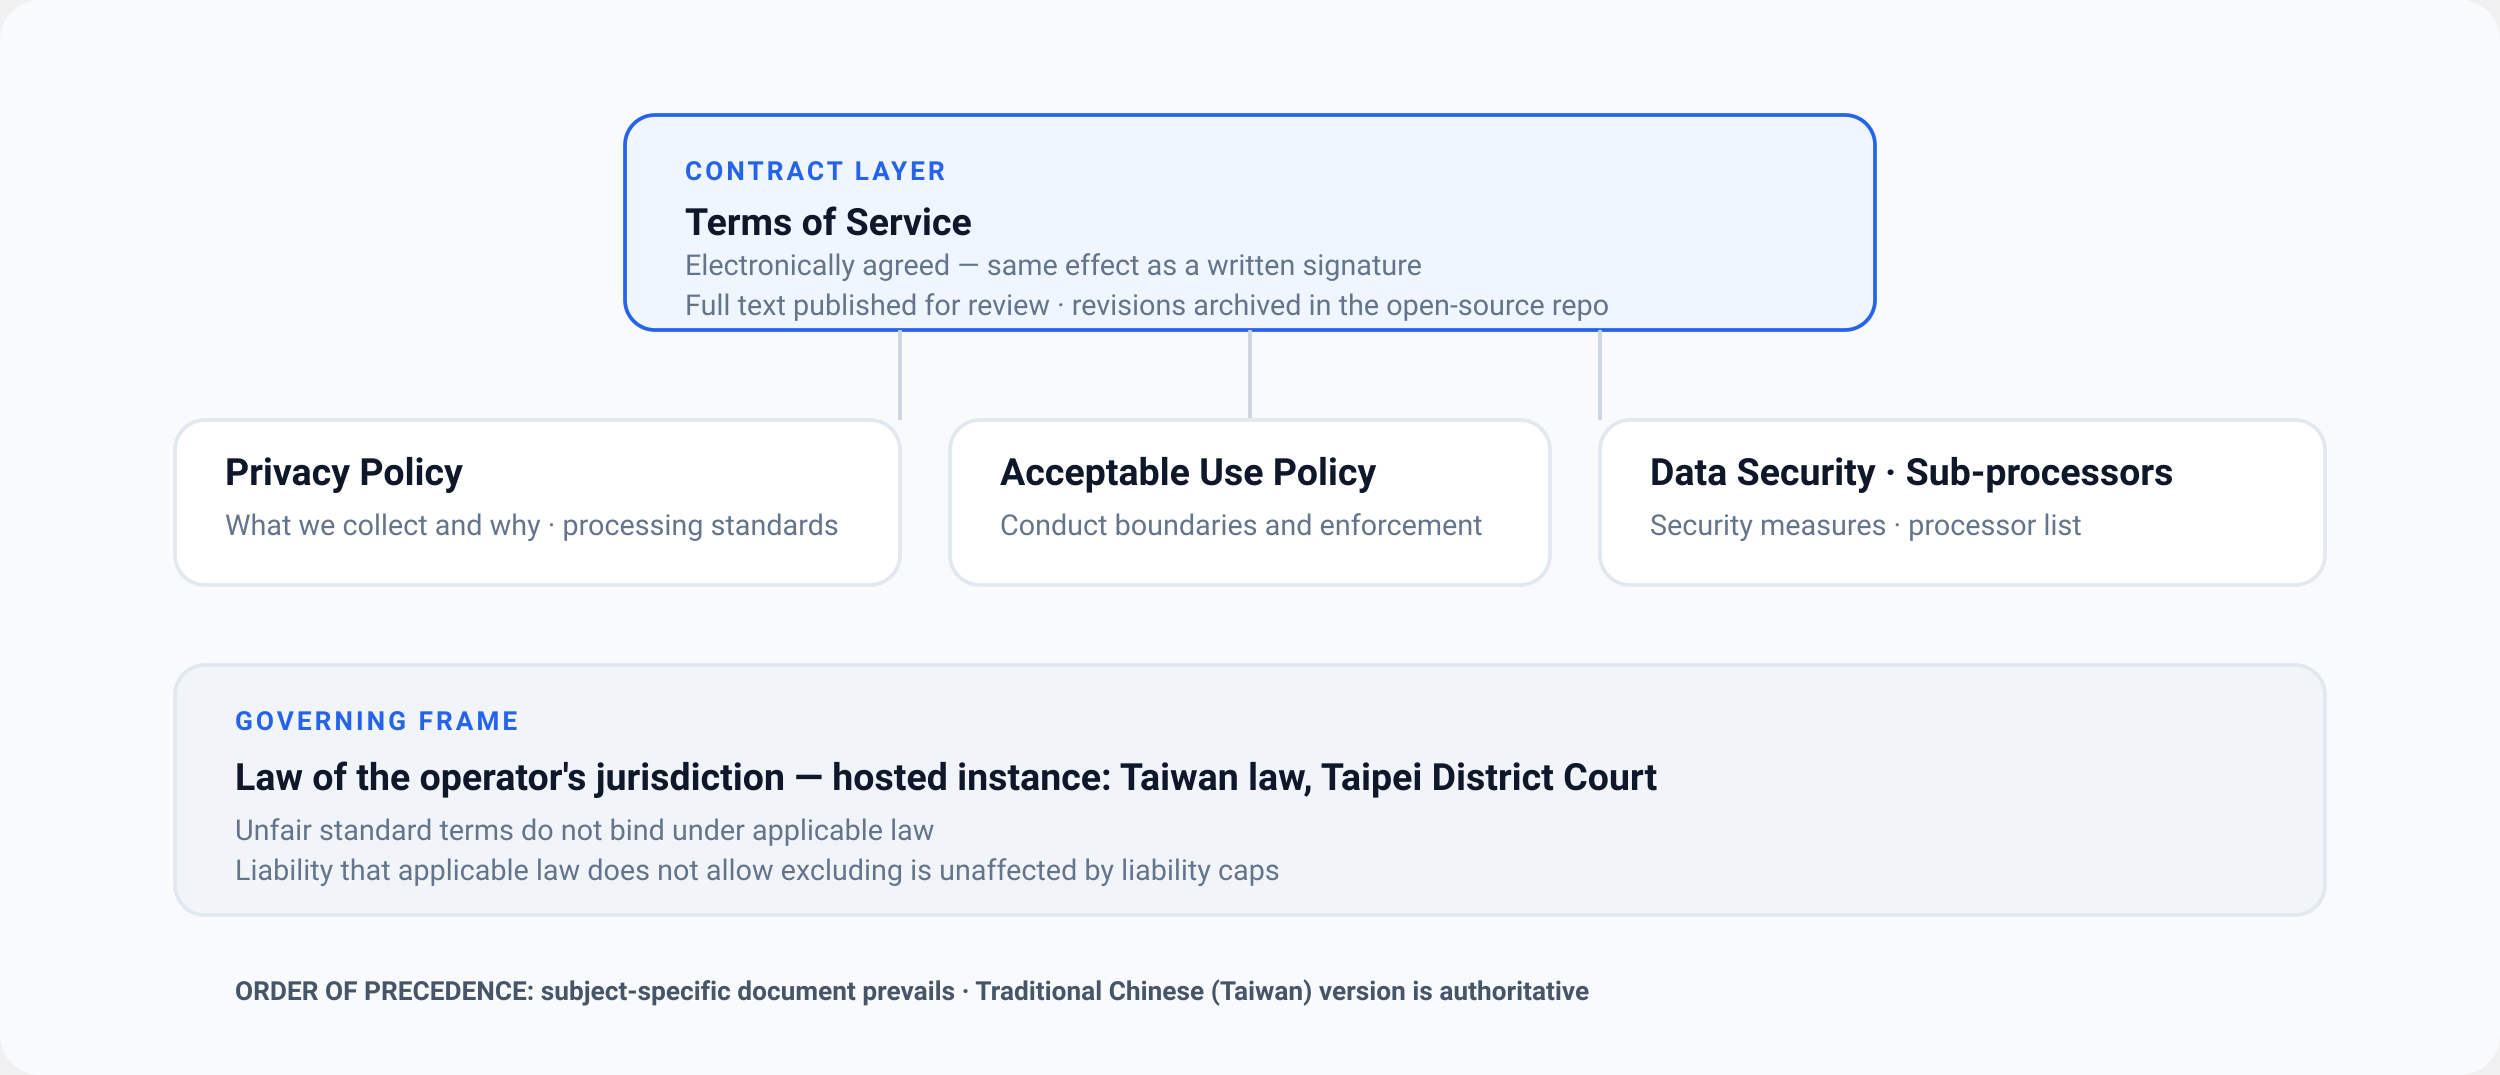
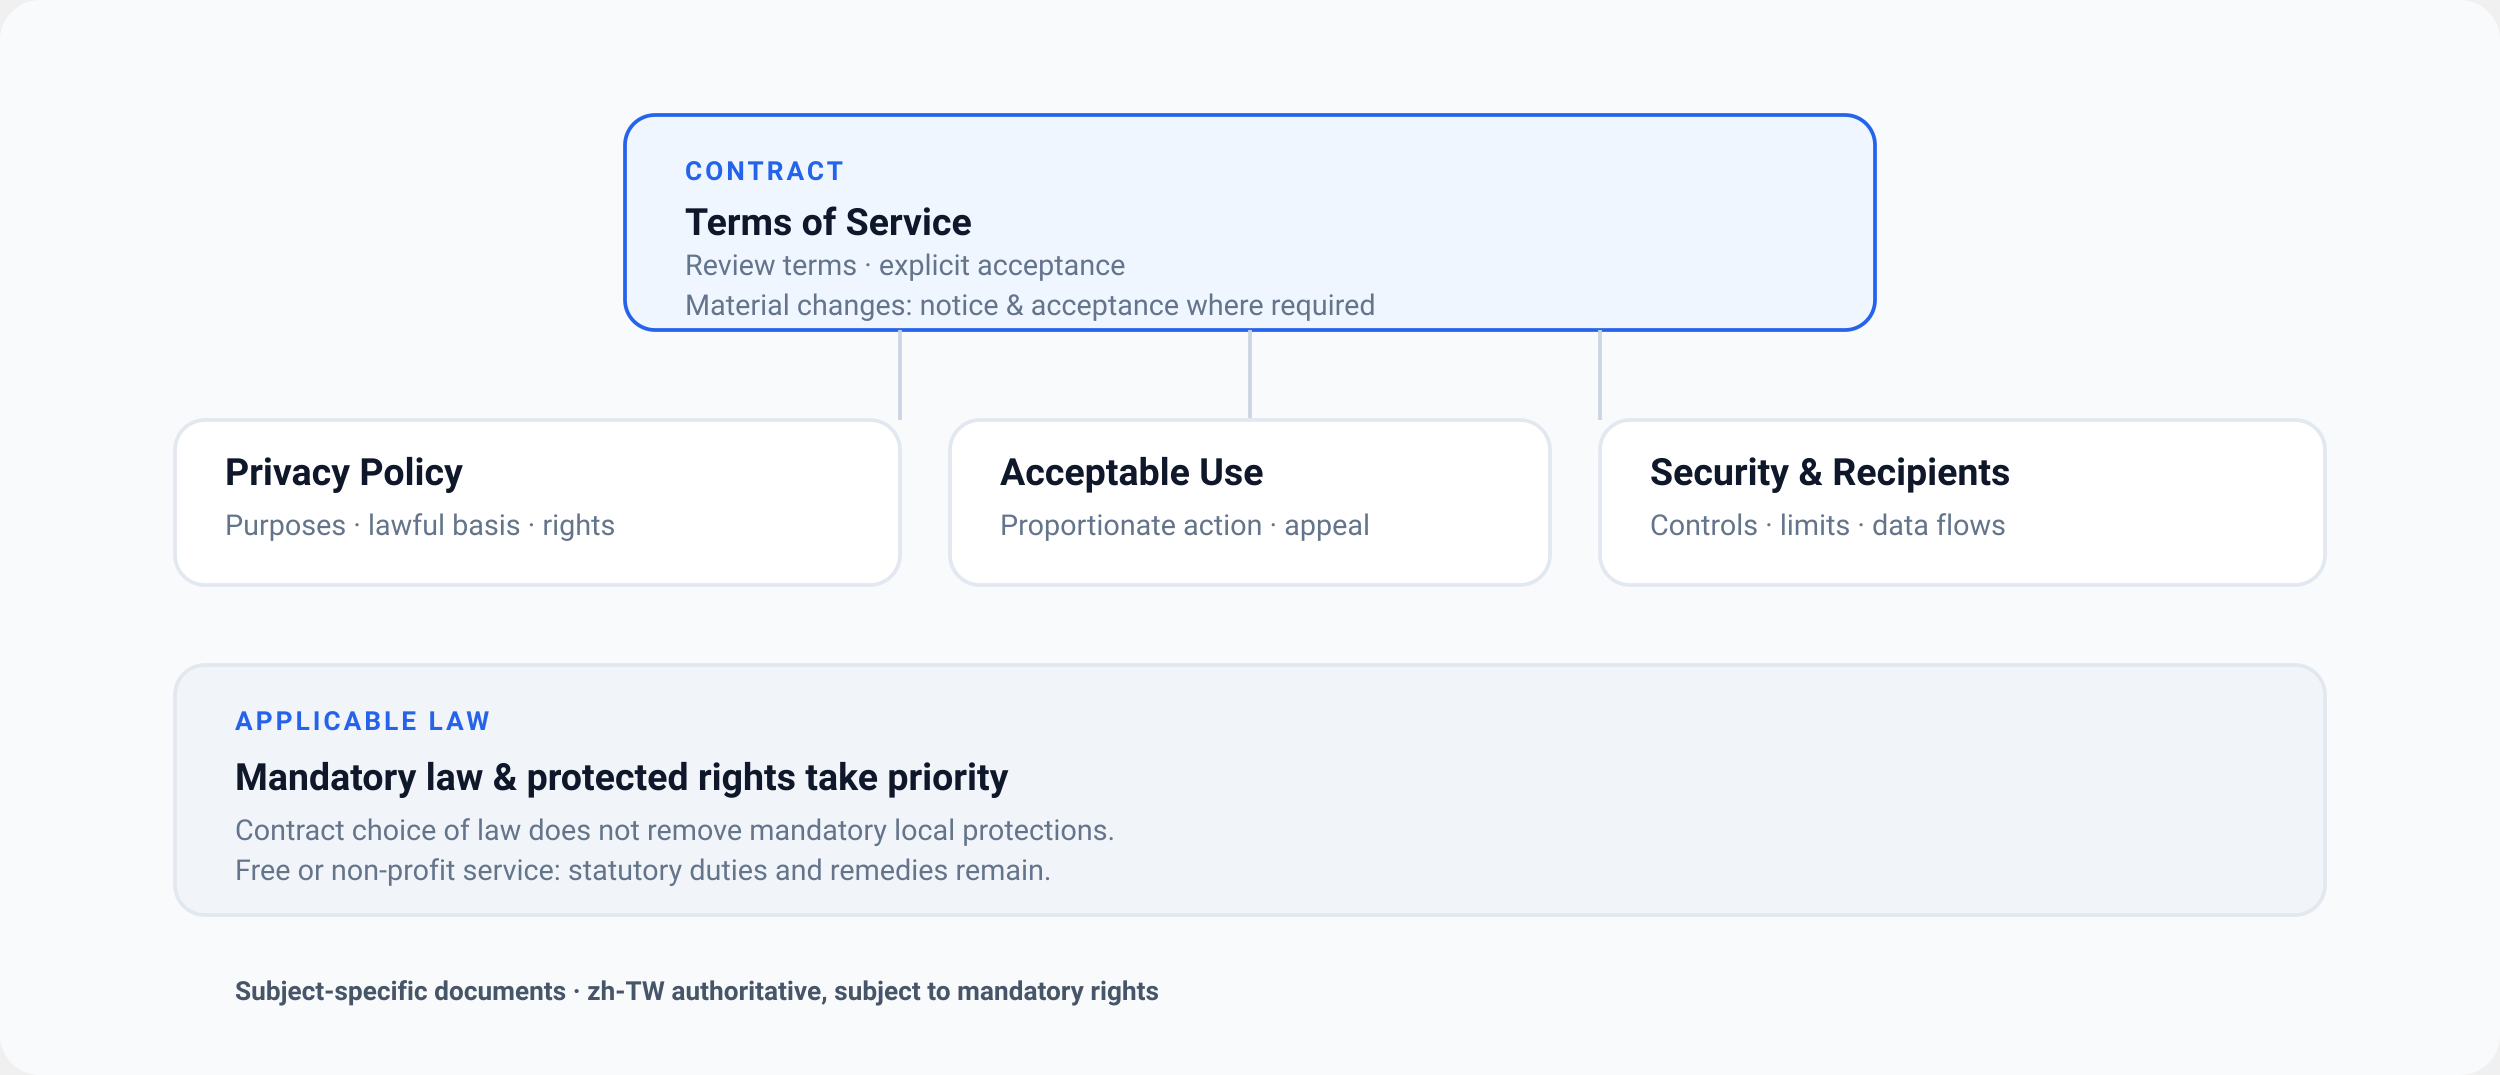
- <svg xmlns="http://www.w3.org/2000/svg" viewBox="0 0 1000 430" width="100%" role="img" aria-label="Legal architecture: the Terms of Service as the contract layer, the Privacy Policy and Acceptable Use Policy as the policy layer, data processing and sub-processors as supporting documents, on the base of applicable law and security-maintenance duties">
+ <svg xmlns="http://www.w3.org/2000/svg" viewBox="0 0 1000 430" width="100%" role="img" aria-label="Legal documents: contract, privacy, use, security and recipients; mandatory law and protected rights take priority.">
  <style>
    .bg { fill: #f8fafc; }
    .layer { fill: #ffffff; stroke: #e2e8f0; stroke-width: 1.5; }
    .top { fill: #eff6ff; stroke: #2563eb; stroke-width: 1.5; }
    .base { fill: #f1f5f9; stroke: #e2e8f0; stroke-width: 1.5; }
    .t { font: 600 15px -apple-system, 'Segoe UI', Roboto, 'PingFang TC', 'Microsoft JhengHei', 'Noto Sans', sans-serif; fill: #0f172a; }
    .b { font: 400 11.5px -apple-system, 'Segoe UI', Roboto, 'PingFang TC', 'Microsoft JhengHei', 'Noto Sans', sans-serif; fill: #64748b; }
    .tag { font: 600 10.5px -apple-system, 'Segoe UI', Roboto, 'PingFang TC', 'Microsoft JhengHei', 'Noto Sans', sans-serif; letter-spacing: 1.2px; fill: #2563eb; }
    .law { font: 600 10.5px -apple-system, 'Segoe UI', Roboto, 'PingFang TC', 'Microsoft JhengHei', 'Noto Sans', sans-serif; fill: #475569; }
    .vline { stroke: #cbd5e1; stroke-width: 1.5; }
    @media (prefers-color-scheme: dark) {
      .bg { fill: #0b0f19; }
      .layer { fill: #111827; stroke: #1e293b; }
      .top { fill: rgba(59,130,246,0.10); stroke: #3b82f6; }
      .base { fill: #111827; stroke: #1e293b; }
      .t { fill: #f1f5f9; }
      .b { fill: #94a3b8; }
      .tag { fill: #60a5fa; }
      .law { fill: #94a3b8; }
      .vline { stroke: #334155; }
    }
  </style>
  <rect class="bg" width="1000" height="430" rx="16" />
  <rect class="top" x="250" y="46" width="500" height="86" rx="12" />
-   <text class="tag" x="274" y="72">CONTRACT LAYER</text>
+   <text class="tag" x="274" y="72">CONTRACT</text>
  <text class="t" x="274" y="94">Terms of Service</text>
-   <text class="b" x="274" y="110">Electronically agreed — same effect as a written signature</text>
-   <text class="b" x="274" y="126">Full text published for review · revisions archived in the open-source repo</text>
+   <text class="b" x="274" y="110">Review terms · explicit acceptance</text>
+   <text class="b" x="274" y="126">Material changes: notice &amp; acceptance where required</text>
  <line class="vline" x1="360" y1="132" x2="360" y2="168" />
  <line class="vline" x1="500" y1="132" x2="500" y2="168" />
  <line class="vline" x1="640" y1="132" x2="640" y2="168" />
  <rect class="layer" x="70" y="168" width="290" height="66" rx="12" />
  <text class="t" x="90" y="194" font-size="13">Privacy Policy</text>
-   <text class="b" x="90" y="214">What we collect and why · processing standards</text>
+   <text class="b" x="90" y="214">Purposes · lawful basis · rights</text>
  <rect class="layer" x="380" y="168" width="240" height="66" rx="12" />
-   <text class="t" x="400" y="194" font-size="13">Acceptable Use Policy</text>
-   <text class="b" x="400" y="214">Conduct boundaries and enforcement</text>
+   <text class="t" x="400" y="194" font-size="13">Acceptable Use</text>
+   <text class="b" x="400" y="214">Proportionate action · appeal</text>
  <rect class="layer" x="640" y="168" width="290" height="66" rx="12" />
-   <text class="t" x="660" y="194" font-size="13">Data Security · Sub-processors</text>
-   <text class="b" x="660" y="214">Security measures · processor list</text>
+   <text class="t" x="660" y="194" font-size="13">Security &amp; Recipients</text>
+   <text class="b" x="660" y="214">Controls · limits · data flows</text>
  <rect class="base" x="70" y="266" width="860" height="100" rx="12" />
-   <text class="tag" x="94" y="292">GOVERNING FRAME</text>
-   <text class="t" x="94" y="316" font-size="13.5">Law of the operator's jurisdiction — hosted instance: Taiwan law, Taipei District Court</text>
-   <text class="b" x="94" y="336">Unfair standard terms do not bind under applicable law</text>
-   <text class="b" x="94" y="352">Liability that applicable law does not allow excluding is unaffected by liability caps</text>
-   <text class="law" x="94" y="400">ORDER OF PRECEDENCE: subject-specific document prevails · Traditional Chinese (Taiwan) version is authoritative</text>
+   <text class="tag" x="94" y="292">APPLICABLE LAW</text>
+   <text class="t" x="94" y="316" font-size="13.5">Mandatory law &amp; protected rights take priority</text>
+   <text class="b" x="94" y="336">Contract choice of law does not remove mandatory local protections.</text>
+   <text class="b" x="94" y="352">Free or non-profit service: statutory duties and remedies remain.</text>
+   <text class="law" x="94" y="400">Subject-specific documents · zh-TW authoritative, subject to mandatory rights</text>
</svg>
